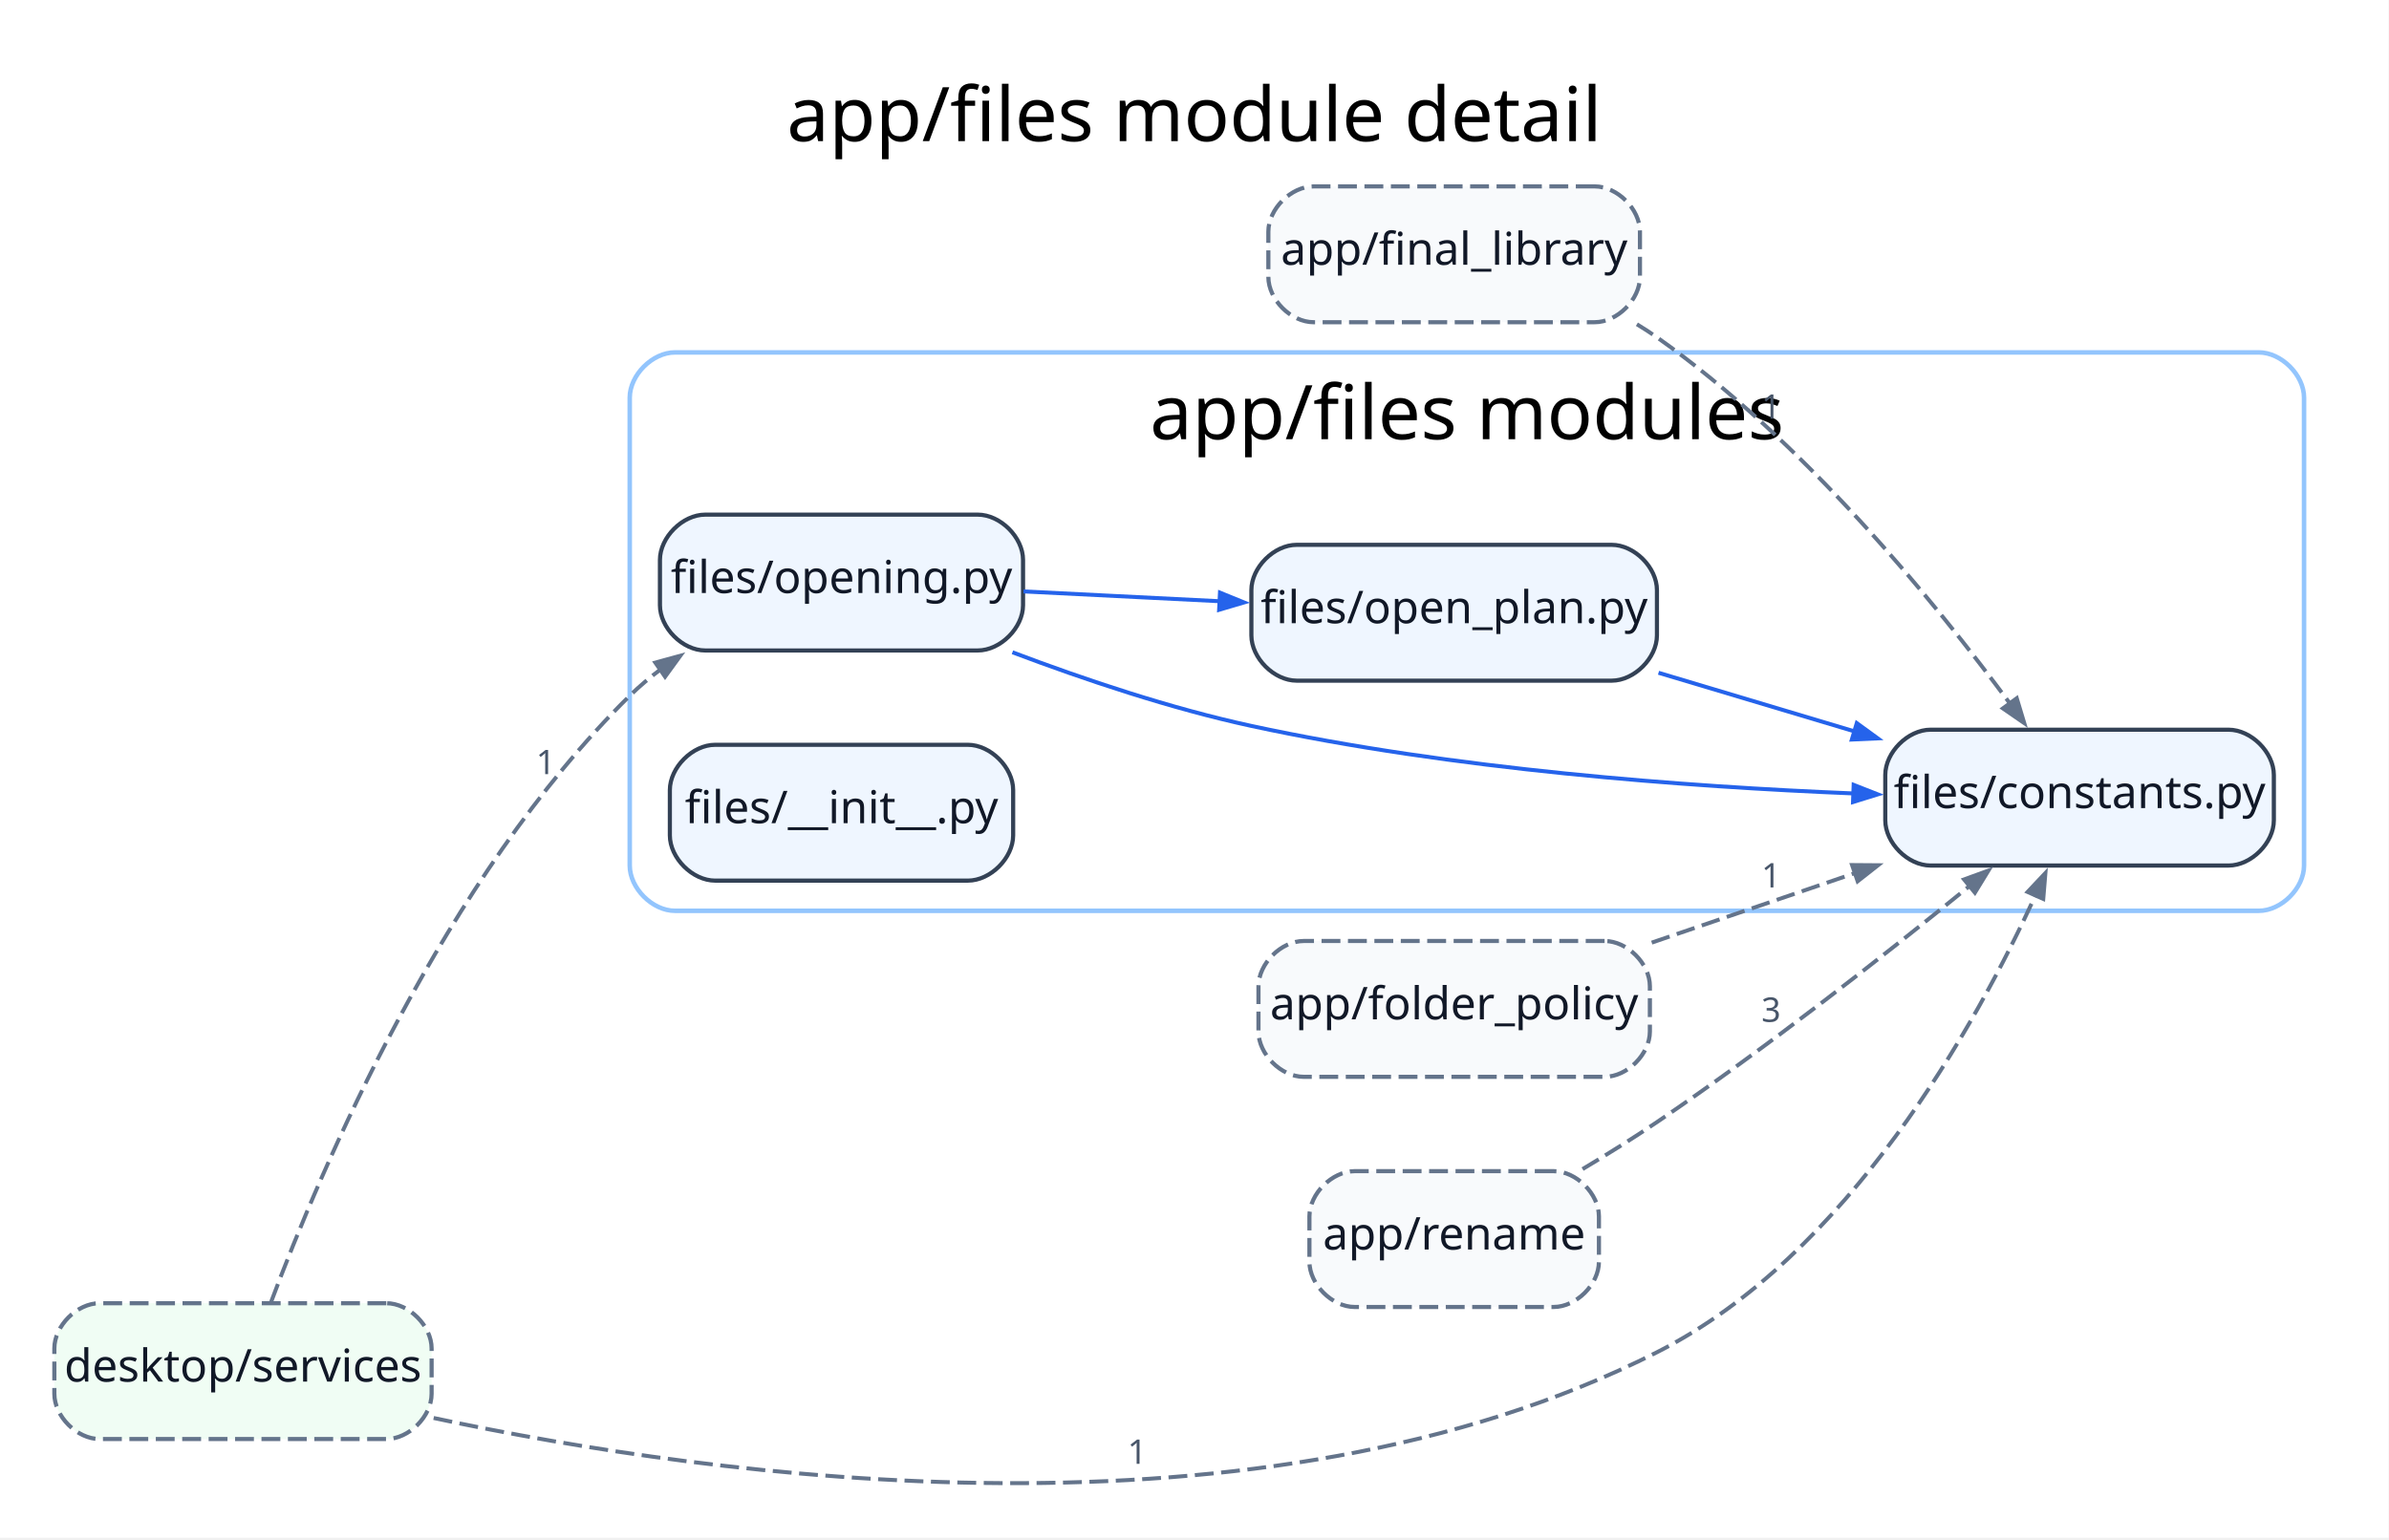
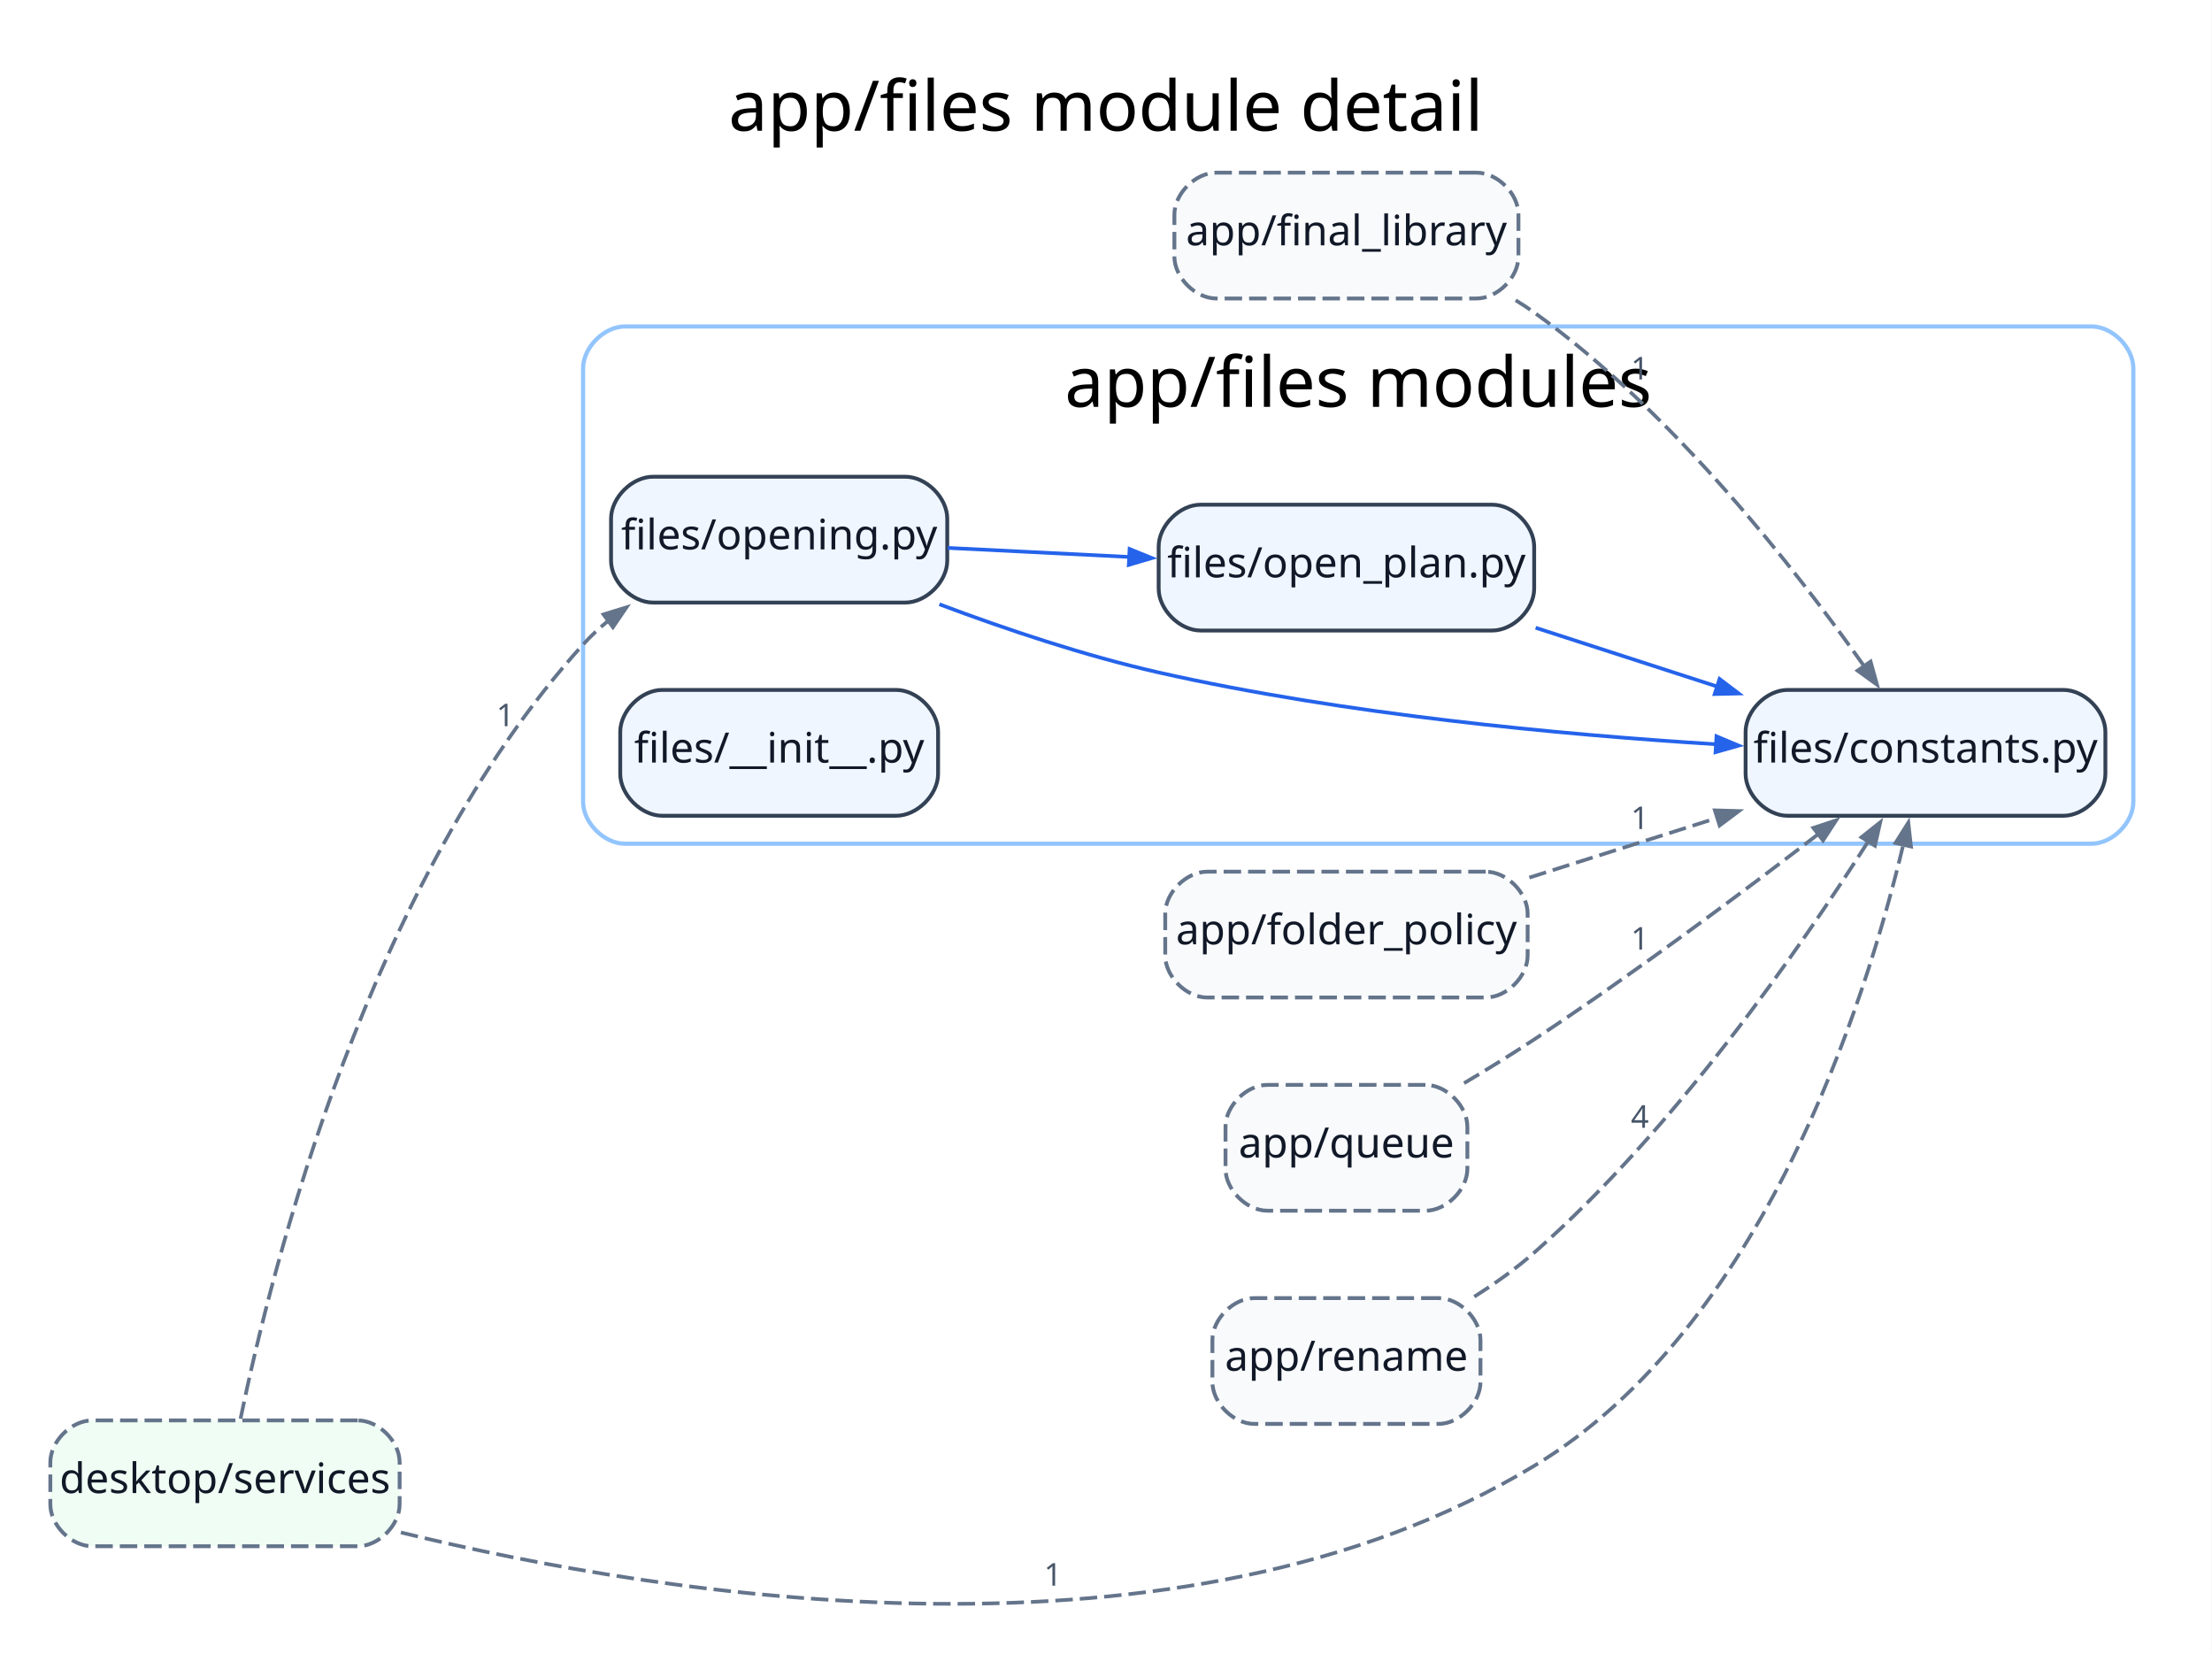
- <svg xmlns="http://www.w3.org/2000/svg" width="633pt" height="408pt" viewBox="0.00 0.00 633.00 408.00">
-   <g id="graph0" class="graph" transform="scale(1 1) rotate(0) translate(14.4 393.16)">
-     <polygon fill="white" stroke="none" points="-14.4,14.4 -14.4,-393.16 618.49,-393.16 618.49,14.4 -14.4,14.4" />
-     <text xml:space="preserve" text-anchor="middle" x="302.05" y="-355.76" font-family="Segoe UI" font-size="20.00">app/files module detail</text>
+ <svg xmlns="http://www.w3.org/2000/svg" width="633pt" height="473pt" viewBox="0.00 0.00 633.00 473.00">
+   <g id="graph0" class="graph" transform="scale(1 1) rotate(0) translate(14.4 459)">
+     <polygon fill="white" stroke="none" points="-14.4,14.4 -14.4,-459 618.49,-459 618.49,14.4 -14.4,14.4" />
+     <text xml:space="preserve" text-anchor="middle" x="302.05" y="-421.6" font-family="Segoe UI" font-size="20.00">app/files module detail</text>
    <g id="clust1" class="cluster">
-       <path fill="white" stroke="#93c5fd" stroke-width="1.2" d="M164.46,-151.76C164.46,-151.76 584.09,-151.76 584.09,-151.76 590.09,-151.76 596.09,-157.76 596.09,-163.76 596.09,-163.76 596.09,-287.76 596.09,-287.76 596.09,-293.76 590.09,-299.76 584.09,-299.76 584.09,-299.76 164.46,-299.76 164.46,-299.76 158.46,-299.76 152.46,-293.76 152.46,-287.76 152.46,-287.76 152.46,-163.76 152.46,-163.76 152.46,-157.76 158.46,-151.76 164.46,-151.76" />
-       <text xml:space="preserve" text-anchor="middle" x="374.28" y="-276.76" font-family="Segoe UI" font-size="20.00">app/files modules</text>
+       <path fill="white" stroke="#93c5fd" stroke-width="1.2" d="M164.46,-217.6C164.46,-217.6 584.09,-217.6 584.09,-217.6 590.09,-217.6 596.09,-223.6 596.09,-229.6 596.09,-229.6 596.09,-353.6 596.09,-353.6 596.09,-359.6 590.09,-365.6 584.09,-365.6 584.09,-365.6 164.46,-365.6 164.46,-365.6 158.46,-365.6 152.46,-359.6 152.46,-353.6 152.46,-353.6 152.46,-229.6 152.46,-229.6 152.46,-223.6 158.46,-217.6 164.46,-217.6" />
+       <text xml:space="preserve" text-anchor="middle" x="374.28" y="-342.6" font-family="Segoe UI" font-size="20.00">app/files modules</text>
    </g>
    <g id="node1" class="node">
-       <path fill="#eff6ff" stroke="#334155" stroke-width="1.1" d="M242.05,-195.76C242.05,-195.76 175.09,-195.76 175.09,-195.76 169.09,-195.76 163.09,-189.76 163.09,-183.76 163.09,-183.76 163.09,-171.76 163.09,-171.76 163.09,-165.76 169.09,-159.76 175.09,-159.76 175.09,-159.76 242.05,-159.76 242.05,-159.76 248.05,-159.76 254.05,-165.76 254.05,-171.76 254.05,-171.76 254.05,-183.76 254.05,-183.76 254.05,-189.76 248.05,-195.76 242.05,-195.76" />
-       <text xml:space="preserve" text-anchor="middle" x="208.57" y="-174.99" font-family="Segoe UI" font-size="12.00" fill="#111827">files/__init__.py</text>
+       <path fill="#eff6ff" stroke="#334155" stroke-width="1.1" d="M242.05,-261.6C242.05,-261.6 175.09,-261.6 175.09,-261.6 169.09,-261.6 163.09,-255.6 163.09,-249.6 163.09,-249.6 163.09,-237.6 163.09,-237.6 163.09,-231.6 169.09,-225.6 175.09,-225.6 175.09,-225.6 242.05,-225.6 242.05,-225.6 248.05,-225.6 254.05,-231.6 254.05,-237.6 254.05,-237.6 254.05,-249.6 254.05,-249.6 254.05,-255.6 248.05,-261.6 242.05,-261.6" />
+       <text xml:space="preserve" text-anchor="middle" x="208.57" y="-240.82" font-family="Segoe UI" font-size="12.00" fill="#111827">files/__init__.py</text>
    </g>
    <g id="node2" class="node">
-       <path fill="#eff6ff" stroke="#334155" stroke-width="1.1" d="M576.09,-199.76C576.09,-199.76 497.13,-199.76 497.13,-199.76 491.13,-199.76 485.13,-193.76 485.13,-187.76 485.13,-187.76 485.13,-175.76 485.13,-175.76 485.13,-169.76 491.13,-163.76 497.13,-163.76 497.13,-163.76 576.09,-163.76 576.09,-163.76 582.09,-163.76 588.09,-169.76 588.09,-175.76 588.09,-175.76 588.09,-187.76 588.09,-187.76 588.09,-193.76 582.09,-199.76 576.09,-199.76" />
-       <text xml:space="preserve" text-anchor="middle" x="536.61" y="-178.99" font-family="Segoe UI" font-size="12.00" fill="#111827">files/constants.py</text>
+       <path fill="#eff6ff" stroke="#334155" stroke-width="1.1" d="M576.09,-261.6C576.09,-261.6 497.13,-261.6 497.13,-261.6 491.13,-261.6 485.13,-255.6 485.13,-249.6 485.13,-249.6 485.13,-237.6 485.13,-237.6 485.13,-231.6 491.13,-225.6 497.13,-225.6 497.13,-225.6 576.09,-225.6 576.09,-225.6 582.09,-225.6 588.09,-231.6 588.09,-237.6 588.09,-237.6 588.09,-249.6 588.09,-249.6 588.09,-255.6 582.09,-261.6 576.09,-261.6" />
+       <text xml:space="preserve" text-anchor="middle" x="536.61" y="-240.82" font-family="Segoe UI" font-size="12.00" fill="#111827">files/constants.py</text>
    </g>
    <g id="node3" class="node">
-       <path fill="#eff6ff" stroke="#334155" stroke-width="1.1" d="M412.63,-248.76C412.63,-248.76 329.17,-248.76 329.17,-248.76 323.17,-248.76 317.17,-242.76 317.17,-236.76 317.17,-236.76 317.17,-224.76 317.17,-224.76 317.17,-218.76 323.17,-212.76 329.17,-212.76 329.17,-212.76 412.63,-212.76 412.63,-212.76 418.63,-212.76 424.63,-218.76 424.63,-224.76 424.63,-224.76 424.63,-236.76 424.63,-236.76 424.63,-242.76 418.63,-248.76 412.63,-248.76" />
-       <text xml:space="preserve" text-anchor="middle" x="370.9" y="-227.99" font-family="Segoe UI" font-size="12.00" fill="#111827">files/open_plan.py</text>
+       <path fill="#eff6ff" stroke="#334155" stroke-width="1.1" d="M412.63,-314.6C412.63,-314.6 329.17,-314.6 329.17,-314.6 323.17,-314.6 317.17,-308.6 317.17,-302.6 317.17,-302.6 317.17,-290.6 317.17,-290.6 317.17,-284.6 323.17,-278.6 329.17,-278.6 329.17,-278.6 412.63,-278.6 412.63,-278.6 418.63,-278.6 424.63,-284.6 424.63,-290.6 424.63,-290.6 424.63,-302.6 424.63,-302.6 424.63,-308.6 418.63,-314.6 412.63,-314.6" />
+       <text xml:space="preserve" text-anchor="middle" x="370.9" y="-293.82" font-family="Segoe UI" font-size="12.00" fill="#111827">files/open_plan.py</text>
    </g>
    <g id="edge1" class="edge">
-       <path fill="none" stroke="#2563eb" stroke-width="1.05" d="M425.05,-214.85C441.65,-209.89 460.05,-204.38 477,-199.31" />
-       <polygon fill="#2563eb" stroke="#2563eb" stroke-width="1.05" points="477.58,-201.51 483.15,-197.46 476.27,-197.15 477.58,-201.51" />
+       <path fill="none" stroke="#2563eb" stroke-width="1.05" d="M425.05,-279.39C441.65,-274.02 460.05,-268.06 477,-262.57" />
+       <polygon fill="#2563eb" stroke="#2563eb" stroke-width="1.05" points="477.68,-264.74 483.16,-260.58 476.28,-260.42 477.68,-264.74" />
    </g>
    <g id="node4" class="node">
-       <path fill="#eff6ff" stroke="#334155" stroke-width="1.1" d="M244.67,-256.76C244.67,-256.76 172.46,-256.76 172.46,-256.76 166.46,-256.76 160.46,-250.76 160.46,-244.76 160.46,-244.76 160.46,-232.76 160.46,-232.76 160.46,-226.76 166.46,-220.76 172.46,-220.76 172.46,-220.76 244.67,-220.76 244.67,-220.76 250.67,-220.76 256.67,-226.76 256.67,-232.76 256.67,-232.76 256.67,-244.76 256.67,-244.76 256.67,-250.76 250.67,-256.76 244.67,-256.76" />
-       <text xml:space="preserve" text-anchor="middle" x="208.57" y="-235.99" font-family="Segoe UI" font-size="12.00" fill="#111827">files/opening.py</text>
+       <path fill="#eff6ff" stroke="#334155" stroke-width="1.1" d="M244.67,-322.6C244.67,-322.6 172.46,-322.6 172.46,-322.6 166.46,-322.6 160.46,-316.6 160.46,-310.6 160.46,-310.6 160.46,-298.6 160.46,-298.6 160.46,-292.6 166.46,-286.6 172.46,-286.6 172.46,-286.6 244.67,-286.6 244.67,-286.6 250.67,-286.6 256.67,-292.6 256.67,-298.6 256.67,-298.6 256.67,-310.6 256.67,-310.6 256.67,-316.6 250.67,-322.6 244.67,-322.6" />
+       <text xml:space="preserve" text-anchor="middle" x="208.57" y="-301.82" font-family="Segoe UI" font-size="12.00" fill="#111827">files/opening.py</text>
    </g>
    <g id="edge2" class="edge">
-       <path fill="none" stroke="#2563eb" stroke-width="1.05" d="M253.86,-220.28C273.01,-213.04 295.87,-205.37 317.17,-200.76 370.41,-189.24 432.38,-184.66 476.69,-182.87" />
-       <polygon fill="#2563eb" stroke="#2563eb" stroke-width="1.05" points="476.75,-185.14 483.16,-182.62 476.58,-180.59 476.75,-185.14" />
+       <path fill="none" stroke="#2563eb" stroke-width="1.05" d="M254.42,-286.11C273.47,-278.95 296.11,-271.36 317.17,-266.6 370.39,-254.57 432.37,-248.81 476.68,-246.06" />
+       <polygon fill="#2563eb" stroke="#2563eb" stroke-width="1.05" points="476.8,-248.33 483.15,-245.67 476.53,-243.79 476.8,-248.33" />
    </g>
    <g id="edge3" class="edge">
-       <path fill="none" stroke="#2563eb" stroke-width="1.05" d="M256.8,-236.41C273.14,-235.59 291.7,-234.66 308.98,-233.8" />
-       <polygon fill="#2563eb" stroke="#2563eb" stroke-width="1.05" points="308.85,-236.09 315.23,-233.49 308.62,-231.54 308.85,-236.09" />
+       <path fill="none" stroke="#2563eb" stroke-width="1.05" d="M256.8,-302.24C273.14,-301.43 291.7,-300.5 308.98,-299.64" />
+       <polygon fill="#2563eb" stroke="#2563eb" stroke-width="1.05" points="308.85,-301.92 315.23,-299.33 308.62,-297.38 308.85,-301.92" />
    </g>
    <g id="node5" class="node">
-       <path fill="#f8fafc" stroke="#64748b" stroke-width="1.1" stroke-dasharray="5,2" d="M408.13,-343.76C408.13,-343.76 333.67,-343.76 333.67,-343.76 327.67,-343.76 321.67,-337.76 321.67,-331.76 321.67,-331.76 321.67,-319.76 321.67,-319.76 321.67,-313.76 327.67,-307.76 333.67,-307.76 333.67,-307.76 408.13,-307.76 408.13,-307.76 414.13,-307.76 420.13,-313.76 420.13,-319.76 420.13,-319.76 420.13,-331.76 420.13,-331.76 420.13,-337.76 414.13,-343.76 408.13,-343.76" />
-       <text xml:space="preserve" text-anchor="middle" x="370.9" y="-322.99" font-family="Segoe UI" font-size="12.00" fill="#111827">app/final_library</text>
+       <path fill="#f8fafc" stroke="#64748b" stroke-width="1.1" stroke-dasharray="5,2" d="M408.13,-409.6C408.13,-409.6 333.67,-409.6 333.67,-409.6 327.67,-409.6 321.67,-403.6 321.67,-397.6 321.67,-397.6 321.67,-385.6 321.67,-385.6 321.67,-379.6 327.67,-373.6 333.67,-373.6 333.67,-373.6 408.13,-373.6 408.13,-373.6 414.13,-373.6 420.13,-379.6 420.13,-385.6 420.13,-385.6 420.13,-397.6 420.13,-397.6 420.13,-403.6 414.13,-409.6 408.13,-409.6" />
+       <text xml:space="preserve" text-anchor="middle" x="370.9" y="-388.82" font-family="Segoe UI" font-size="12.00" fill="#111827">app/final_library</text>
    </g>
    <g id="edge4" class="edge">
-       <path fill="none" stroke="#64748b" stroke-width="1.05" stroke-dasharray="5,2" d="M419.32,-307.22C421.15,-306.11 422.93,-304.96 424.63,-303.76 463.25,-276.54 498.19,-233.72 518.15,-206.72" />
-       <polygon fill="#64748b" stroke="#64748b" stroke-width="1.05" points="519.97,-208.1 521.96,-201.5 516.29,-205.41 519.97,-208.1" />
-       <text xml:space="preserve" text-anchor="middle" x="454.88" y="-282.19" font-family="Segoe UI" font-size="9.00" fill="#475569">1</text>
+       <path fill="none" stroke="#64748b" stroke-width="1.05" stroke-dasharray="5,2" d="M419.34,-373.09C421.17,-371.97 422.94,-370.81 424.63,-369.6 464.33,-341.14 499.61,-295.95 519.24,-268.13" />
+       <polygon fill="#64748b" stroke="#64748b" stroke-width="1.05" points="520.9,-269.73 522.75,-263.09 517.17,-267.13 520.9,-269.73" />
+       <text xml:space="preserve" text-anchor="middle" x="454.88" y="-350.43" font-family="Segoe UI" font-size="9.00" fill="#475569">1</text>
    </g>
    <g id="node6" class="node">
-       <path fill="#f8fafc" stroke="#64748b" stroke-width="1.1" stroke-dasharray="5,2" d="M410.76,-143.76C410.76,-143.76 331.05,-143.76 331.05,-143.76 325.05,-143.76 319.05,-137.76 319.05,-131.76 319.05,-131.76 319.05,-119.76 319.05,-119.76 319.05,-113.76 325.05,-107.76 331.05,-107.76 331.05,-107.76 410.76,-107.76 410.76,-107.76 416.76,-107.76 422.76,-113.76 422.76,-119.76 422.76,-119.76 422.76,-131.76 422.76,-131.76 422.76,-137.76 416.76,-143.76 410.76,-143.76" />
-       <text xml:space="preserve" text-anchor="middle" x="370.9" y="-122.99" font-family="Segoe UI" font-size="12.00" fill="#111827">app/folder_policy</text>
+       <path fill="#f8fafc" stroke="#64748b" stroke-width="1.1" stroke-dasharray="5,2" d="M410.76,-209.6C410.76,-209.6 331.05,-209.6 331.05,-209.6 325.05,-209.6 319.05,-203.6 319.05,-197.6 319.05,-197.6 319.05,-185.6 319.05,-185.6 319.05,-179.6 325.05,-173.6 331.05,-173.6 331.05,-173.6 410.76,-173.6 410.76,-173.6 416.76,-173.6 422.76,-179.6 422.76,-185.6 422.76,-185.6 422.76,-197.6 422.76,-197.6 422.76,-203.6 416.76,-209.6 410.76,-209.6" />
+       <text xml:space="preserve" text-anchor="middle" x="370.9" y="-188.82" font-family="Segoe UI" font-size="12.00" fill="#111827">app/folder_policy</text>
    </g>
    <g id="edge5" class="edge">
-       <path fill="none" stroke="#64748b" stroke-width="1.05" stroke-dasharray="5,2" d="M423.25,-143.33C440.4,-149.19 459.63,-155.77 477.27,-161.81" />
-       <polygon fill="#64748b" stroke="#64748b" stroke-width="1.05" points="476.33,-163.89 483.22,-163.84 477.81,-159.59 476.33,-163.89" />
-       <text xml:space="preserve" text-anchor="middle" x="454.88" y="-157.96" font-family="Segoe UI" font-size="9.00" fill="#475569">1</text>
+       <path fill="none" stroke="#64748b" stroke-width="1.05" stroke-dasharray="5,2" d="M423.25,-207.91C440.4,-213.36 459.63,-219.46 477.27,-225.07" />
+       <polygon fill="#64748b" stroke="#64748b" stroke-width="1.05" points="476.33,-227.15 483.21,-226.95 477.7,-222.82 476.33,-227.15" />
+       <text xml:space="preserve" text-anchor="middle" x="454.88" y="-221.8" font-family="Segoe UI" font-size="9.00" fill="#475569">1</text>
    </g>
    <g id="node7" class="node">
-       <path fill="#f8fafc" stroke="#64748b" stroke-width="1.1" stroke-dasharray="5,2" d="M397.26,-82.76C397.26,-82.76 344.55,-82.76 344.55,-82.76 338.55,-82.76 332.55,-76.76 332.55,-70.76 332.55,-70.76 332.55,-58.76 332.55,-58.76 332.55,-52.76 338.55,-46.76 344.55,-46.76 344.55,-46.76 397.26,-46.76 397.26,-46.76 403.26,-46.76 409.26,-52.76 409.26,-58.76 409.26,-58.76 409.26,-70.76 409.26,-70.76 409.26,-76.76 403.26,-82.76 397.26,-82.76" />
-       <text xml:space="preserve" text-anchor="middle" x="370.9" y="-61.99" font-family="Segoe UI" font-size="12.00" fill="#111827">app/rename</text>
+       <path fill="#f8fafc" stroke="#64748b" stroke-width="1.1" stroke-dasharray="5,2" d="M393.51,-148.6C393.51,-148.6 348.3,-148.6 348.3,-148.6 342.3,-148.6 336.3,-142.6 336.3,-136.6 336.3,-136.6 336.3,-124.6 336.3,-124.6 336.3,-118.6 342.3,-112.6 348.3,-112.6 348.3,-112.6 393.51,-112.6 393.51,-112.6 399.51,-112.6 405.51,-118.6 405.51,-124.6 405.51,-124.6 405.51,-136.6 405.51,-136.6 405.51,-142.6 399.51,-148.6 393.51,-148.6" />
+       <text xml:space="preserve" text-anchor="middle" x="370.9" y="-127.82" font-family="Segoe UI" font-size="12.00" fill="#111827">app/queue</text>
    </g>
    <g id="edge6" class="edge">
-       <path fill="none" stroke="#64748b" stroke-width="1.05" stroke-dasharray="5,2" d="M404.93,-83.31C411.55,-87.27 418.39,-91.53 424.63,-95.76 453.84,-115.55 485.49,-140.44 507.48,-158.35" />
-       <polygon fill="#64748b" stroke="#64748b" stroke-width="1.05" points="506,-160.08 512.47,-162.43 508.88,-156.56 506,-160.08" />
-       <text xml:space="preserve" text-anchor="middle" x="454.88" y="-122.34" font-family="Segoe UI" font-size="9.00" fill="#475569">3</text>
+       <path fill="none" stroke="#64748b" stroke-width="1.05" stroke-dasharray="5,2" d="M404.58,-149.09C411.29,-153.09 418.25,-157.38 424.63,-161.6 453.01,-180.35 484.05,-203.53 506.06,-220.45" />
+       <polygon fill="#64748b" stroke="#64748b" stroke-width="1.05" points="504.52,-222.13 511.05,-224.3 507.3,-218.53 504.52,-222.13" />
+       <text xml:space="preserve" text-anchor="middle" x="454.88" y="-187.31" font-family="Segoe UI" font-size="9.00" fill="#475569">1</text>
    </g>
    <g id="node8" class="node">
-       <path fill="#f0fdf4" stroke="#64748b" stroke-width="1.1" stroke-dasharray="5,2" d="M87.96,-47.76C87.96,-47.76 12,-47.76 12,-47.76 6,-47.76 0,-41.76 0,-35.76 0,-35.76 0,-23.76 0,-23.76 0,-17.76 6,-11.76 12,-11.76 12,-11.76 87.96,-11.76 87.96,-11.76 93.96,-11.76 99.96,-17.76 99.96,-23.76 99.96,-23.76 99.96,-35.76 99.96,-35.76 99.96,-41.76 93.96,-47.76 87.96,-47.76" />
-       <text xml:space="preserve" text-anchor="middle" x="49.98" y="-26.99" font-family="Segoe UI" font-size="12.00" fill="#111827">desktop/services</text>
+       <path fill="#f8fafc" stroke="#64748b" stroke-width="1.1" stroke-dasharray="5,2" d="M397.26,-87.6C397.26,-87.6 344.55,-87.6 344.55,-87.6 338.55,-87.6 332.55,-81.6 332.55,-75.6 332.55,-75.6 332.55,-63.6 332.55,-63.6 332.55,-57.6 338.55,-51.6 344.55,-51.6 344.55,-51.6 397.26,-51.6 397.26,-51.6 403.26,-51.6 409.26,-57.6 409.26,-63.6 409.26,-63.6 409.26,-75.6 409.26,-75.6 409.26,-81.6 403.26,-87.6 397.26,-87.6" />
+       <text xml:space="preserve" text-anchor="middle" x="370.9" y="-66.82" font-family="Segoe UI" font-size="12.00" fill="#111827">app/rename</text>
    </g>
    <g id="edge7" class="edge">
-       <path fill="none" stroke="#64748b" stroke-width="1.05" stroke-dasharray="5,2" d="M100.5,-17.34C175.27,-1.34 319.44,18.51 424.63,-34.76 475.37,-60.46 509.17,-121.4 525.08,-156.21" />
-       <polygon fill="#64748b" stroke="#64748b" stroke-width="1.05" points="522.84,-156.76 527.56,-161.77 526.99,-154.91 522.84,-156.76" />
-       <text xml:space="preserve" text-anchor="middle" x="286.92" y="-5.19" font-family="Segoe UI" font-size="9.00" fill="#475569">1</text>
+       <path fill="none" stroke="#64748b" stroke-width="1.05" stroke-dasharray="5,2" d="M407.5,-88.01C413.49,-91.8 419.45,-96.04 424.63,-100.6 465,-136.09 500.98,-188 520.4,-218.54" />
+       <polygon fill="#64748b" stroke="#64748b" stroke-width="1.05" points="518.28,-219.45 523.67,-223.74 522.14,-217.03 518.28,-219.45" />
+       <text xml:space="preserve" text-anchor="middle" x="454.88" y="-136.32" font-family="Segoe UI" font-size="9.00" fill="#475569">4</text>
+     </g>
+     <g id="node9" class="node">
+       <path fill="#f0fdf4" stroke="#64748b" stroke-width="1.1" stroke-dasharray="5,2" d="M87.96,-52.6C87.96,-52.6 12,-52.6 12,-52.6 6,-52.6 0,-46.6 0,-40.6 0,-40.6 0,-28.6 0,-28.6 0,-22.6 6,-16.6 12,-16.6 12,-16.6 87.96,-16.6 87.96,-16.6 93.96,-16.6 99.96,-22.6 99.96,-28.6 99.96,-28.6 99.96,-40.6 99.96,-40.6 99.96,-46.6 93.96,-52.6 87.96,-52.6" />
+       <text xml:space="preserve" text-anchor="middle" x="49.98" y="-31.82" font-family="Segoe UI" font-size="12.00" fill="#111827">desktop/services</text>
    </g>
    <g id="edge8" class="edge">
-       <path fill="none" stroke="#64748b" stroke-width="1.05" stroke-dasharray="5,2" d="M57.46,-48.17C70.58,-83.24 103.29,-160.43 152.46,-208.76 155.04,-211.3 157.88,-213.69 160.87,-215.92" />
-       <polygon fill="#64748b" stroke="#64748b" stroke-width="1.05" points="159.23,-217.55 165.87,-219.37 161.82,-213.8 159.23,-217.55" />
-       <text xml:space="preserve" text-anchor="middle" x="130.21" y="-187.98" font-family="Segoe UI" font-size="9.00" fill="#475569">1</text>
+       <path fill="none" stroke="#64748b" stroke-width="1.05" stroke-dasharray="5,2" d="M100.32,-20.55C176.13,-1.99 323.12,21.66 424.63,-39.6 490.08,-79.1 519.46,-172 530.3,-217.53" />
+       <polygon fill="#64748b" stroke="#64748b" stroke-width="1.05" points="528.03,-217.82 531.7,-223.64 532.46,-216.8 528.03,-217.82" />
+       <text xml:space="preserve" text-anchor="middle" x="286.92" y="-5.32" font-family="Segoe UI" font-size="9.00" fill="#475569">1</text>
+     </g>
+     <g id="edge9" class="edge">
+       <path fill="none" stroke="#64748b" stroke-width="1.05" stroke-dasharray="5,2" d="M54.43,-53.09C63.39,-96.6 91.1,-206.88 152.46,-274.6 154.68,-277.05 157.15,-279.34 159.78,-281.48" />
+       <polygon fill="#64748b" stroke="#64748b" stroke-width="1.05" points="158.3,-283.21 164.88,-285.24 161,-279.55 158.3,-283.21" />
+       <text xml:space="preserve" text-anchor="middle" x="130.21" y="-251.22" font-family="Segoe UI" font-size="9.00" fill="#475569">1</text>
    </g>
  </g>
</svg>
